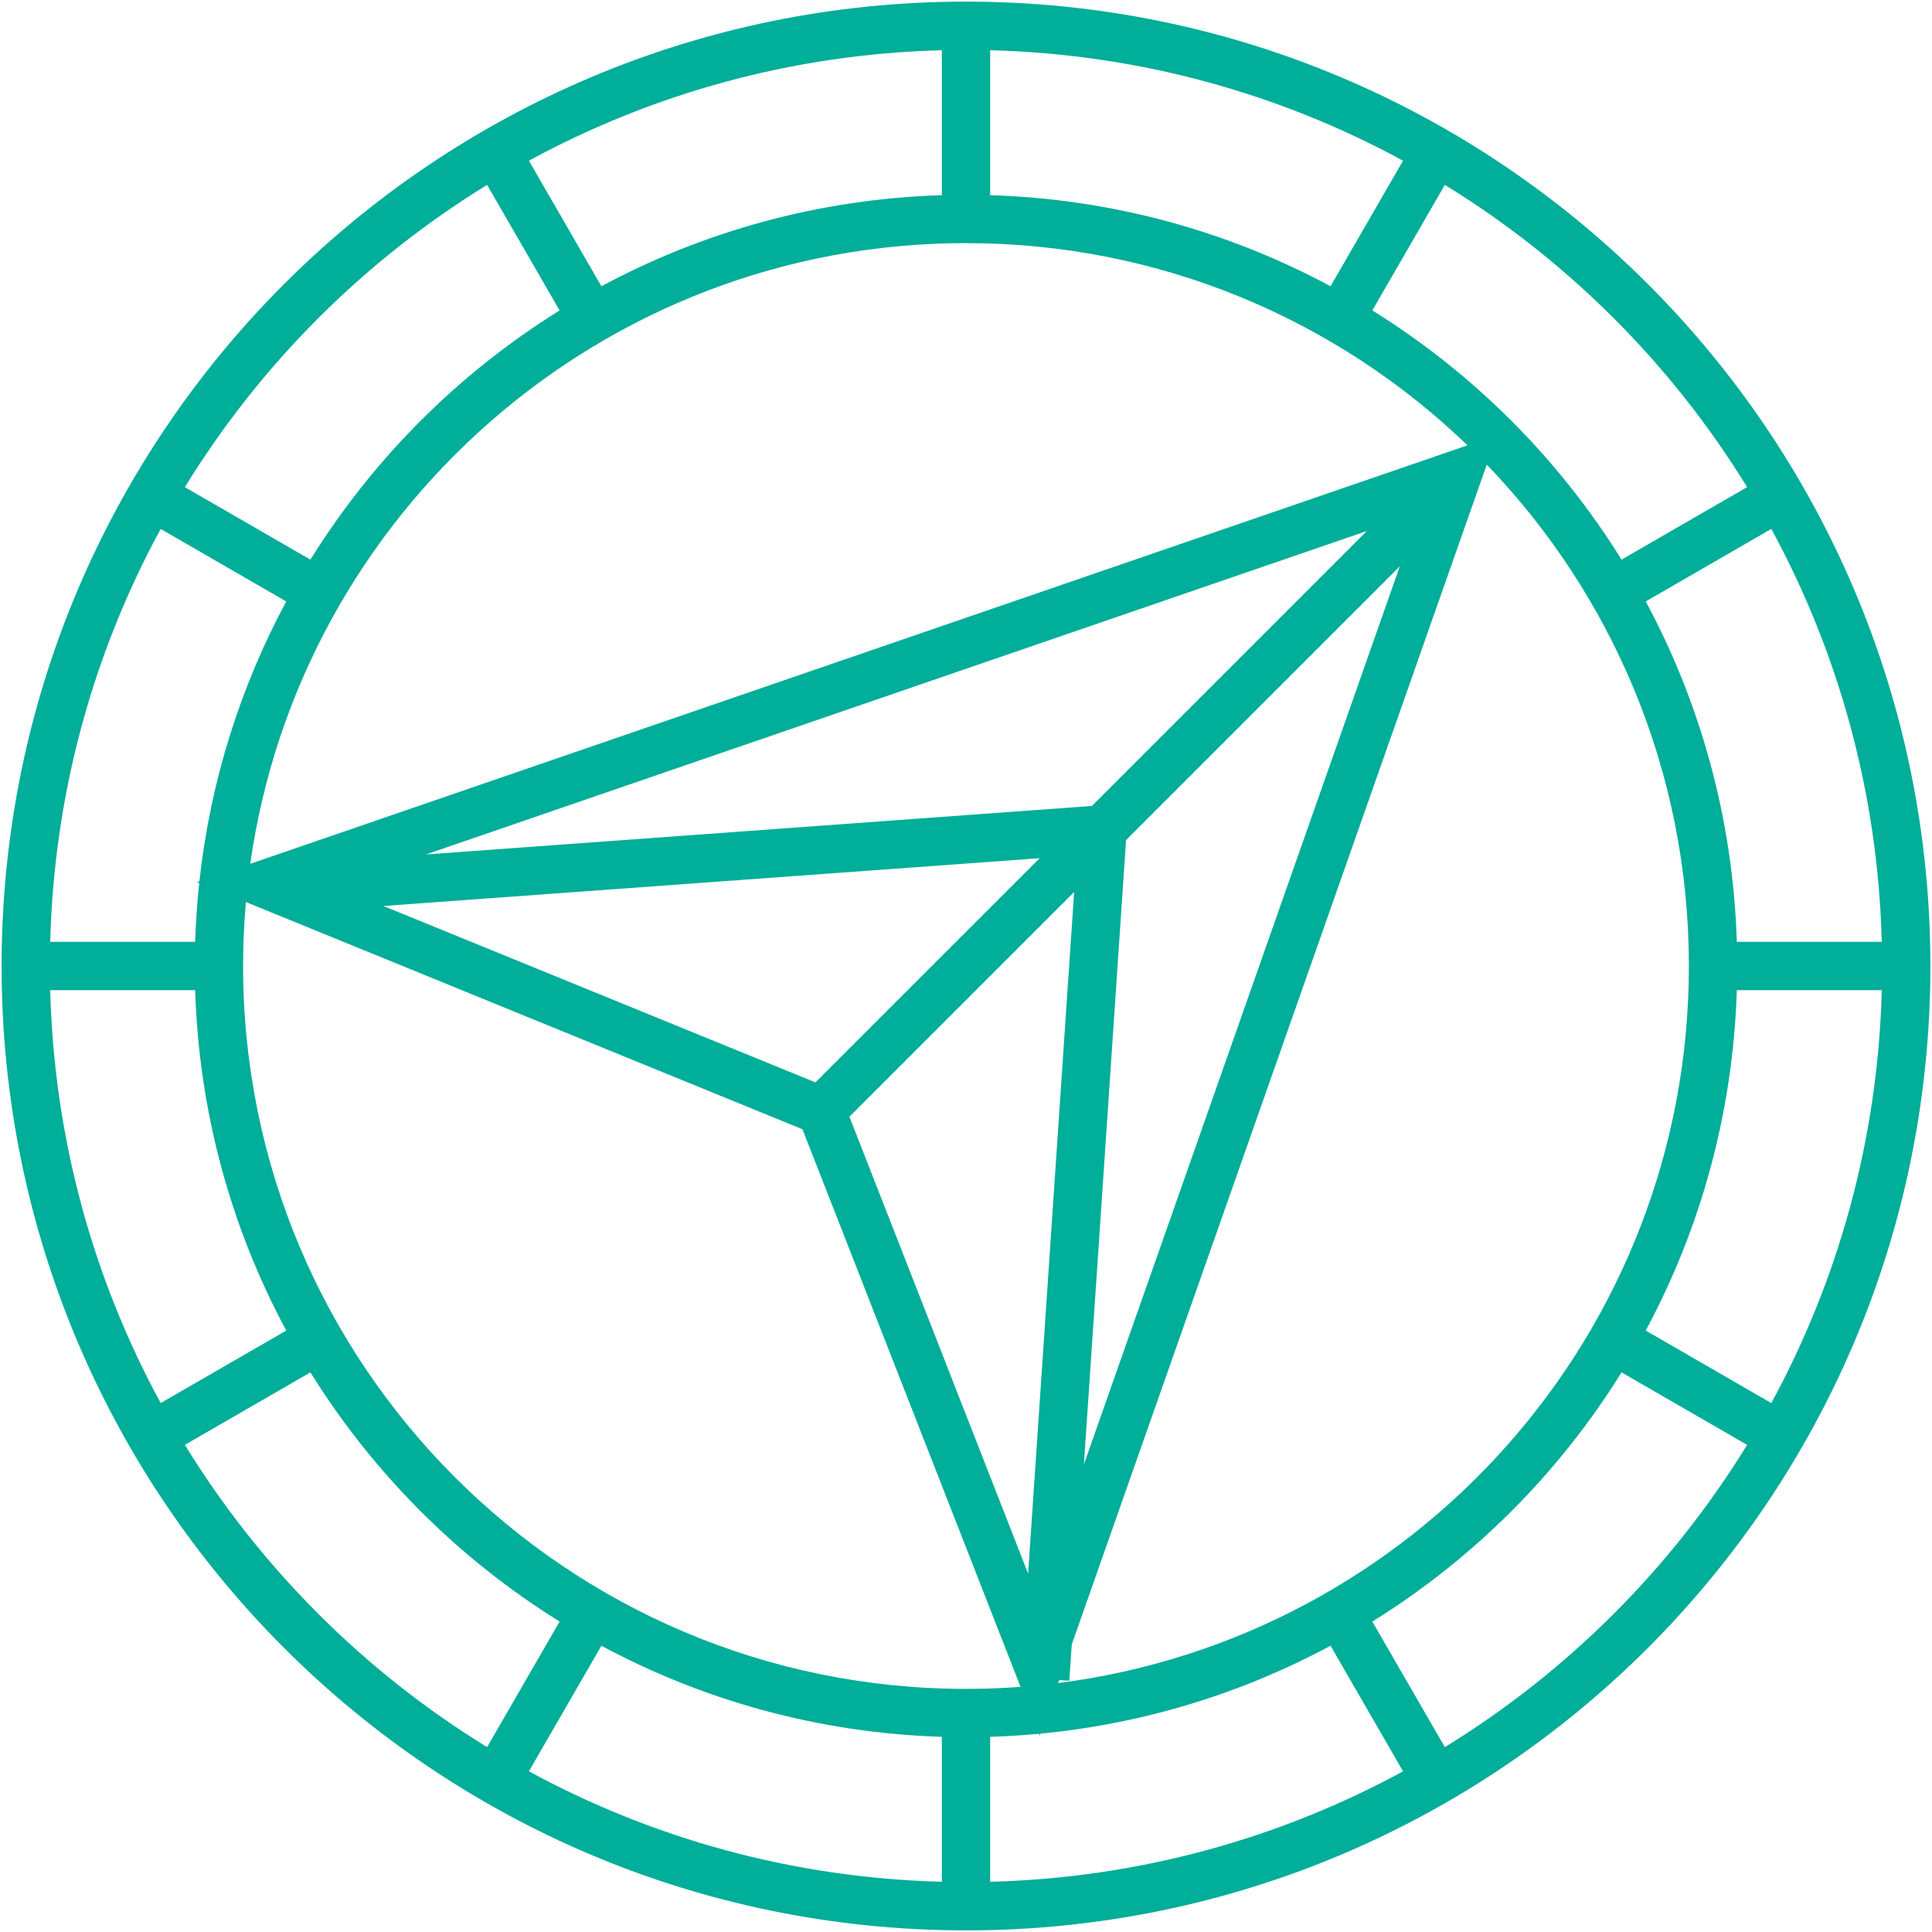
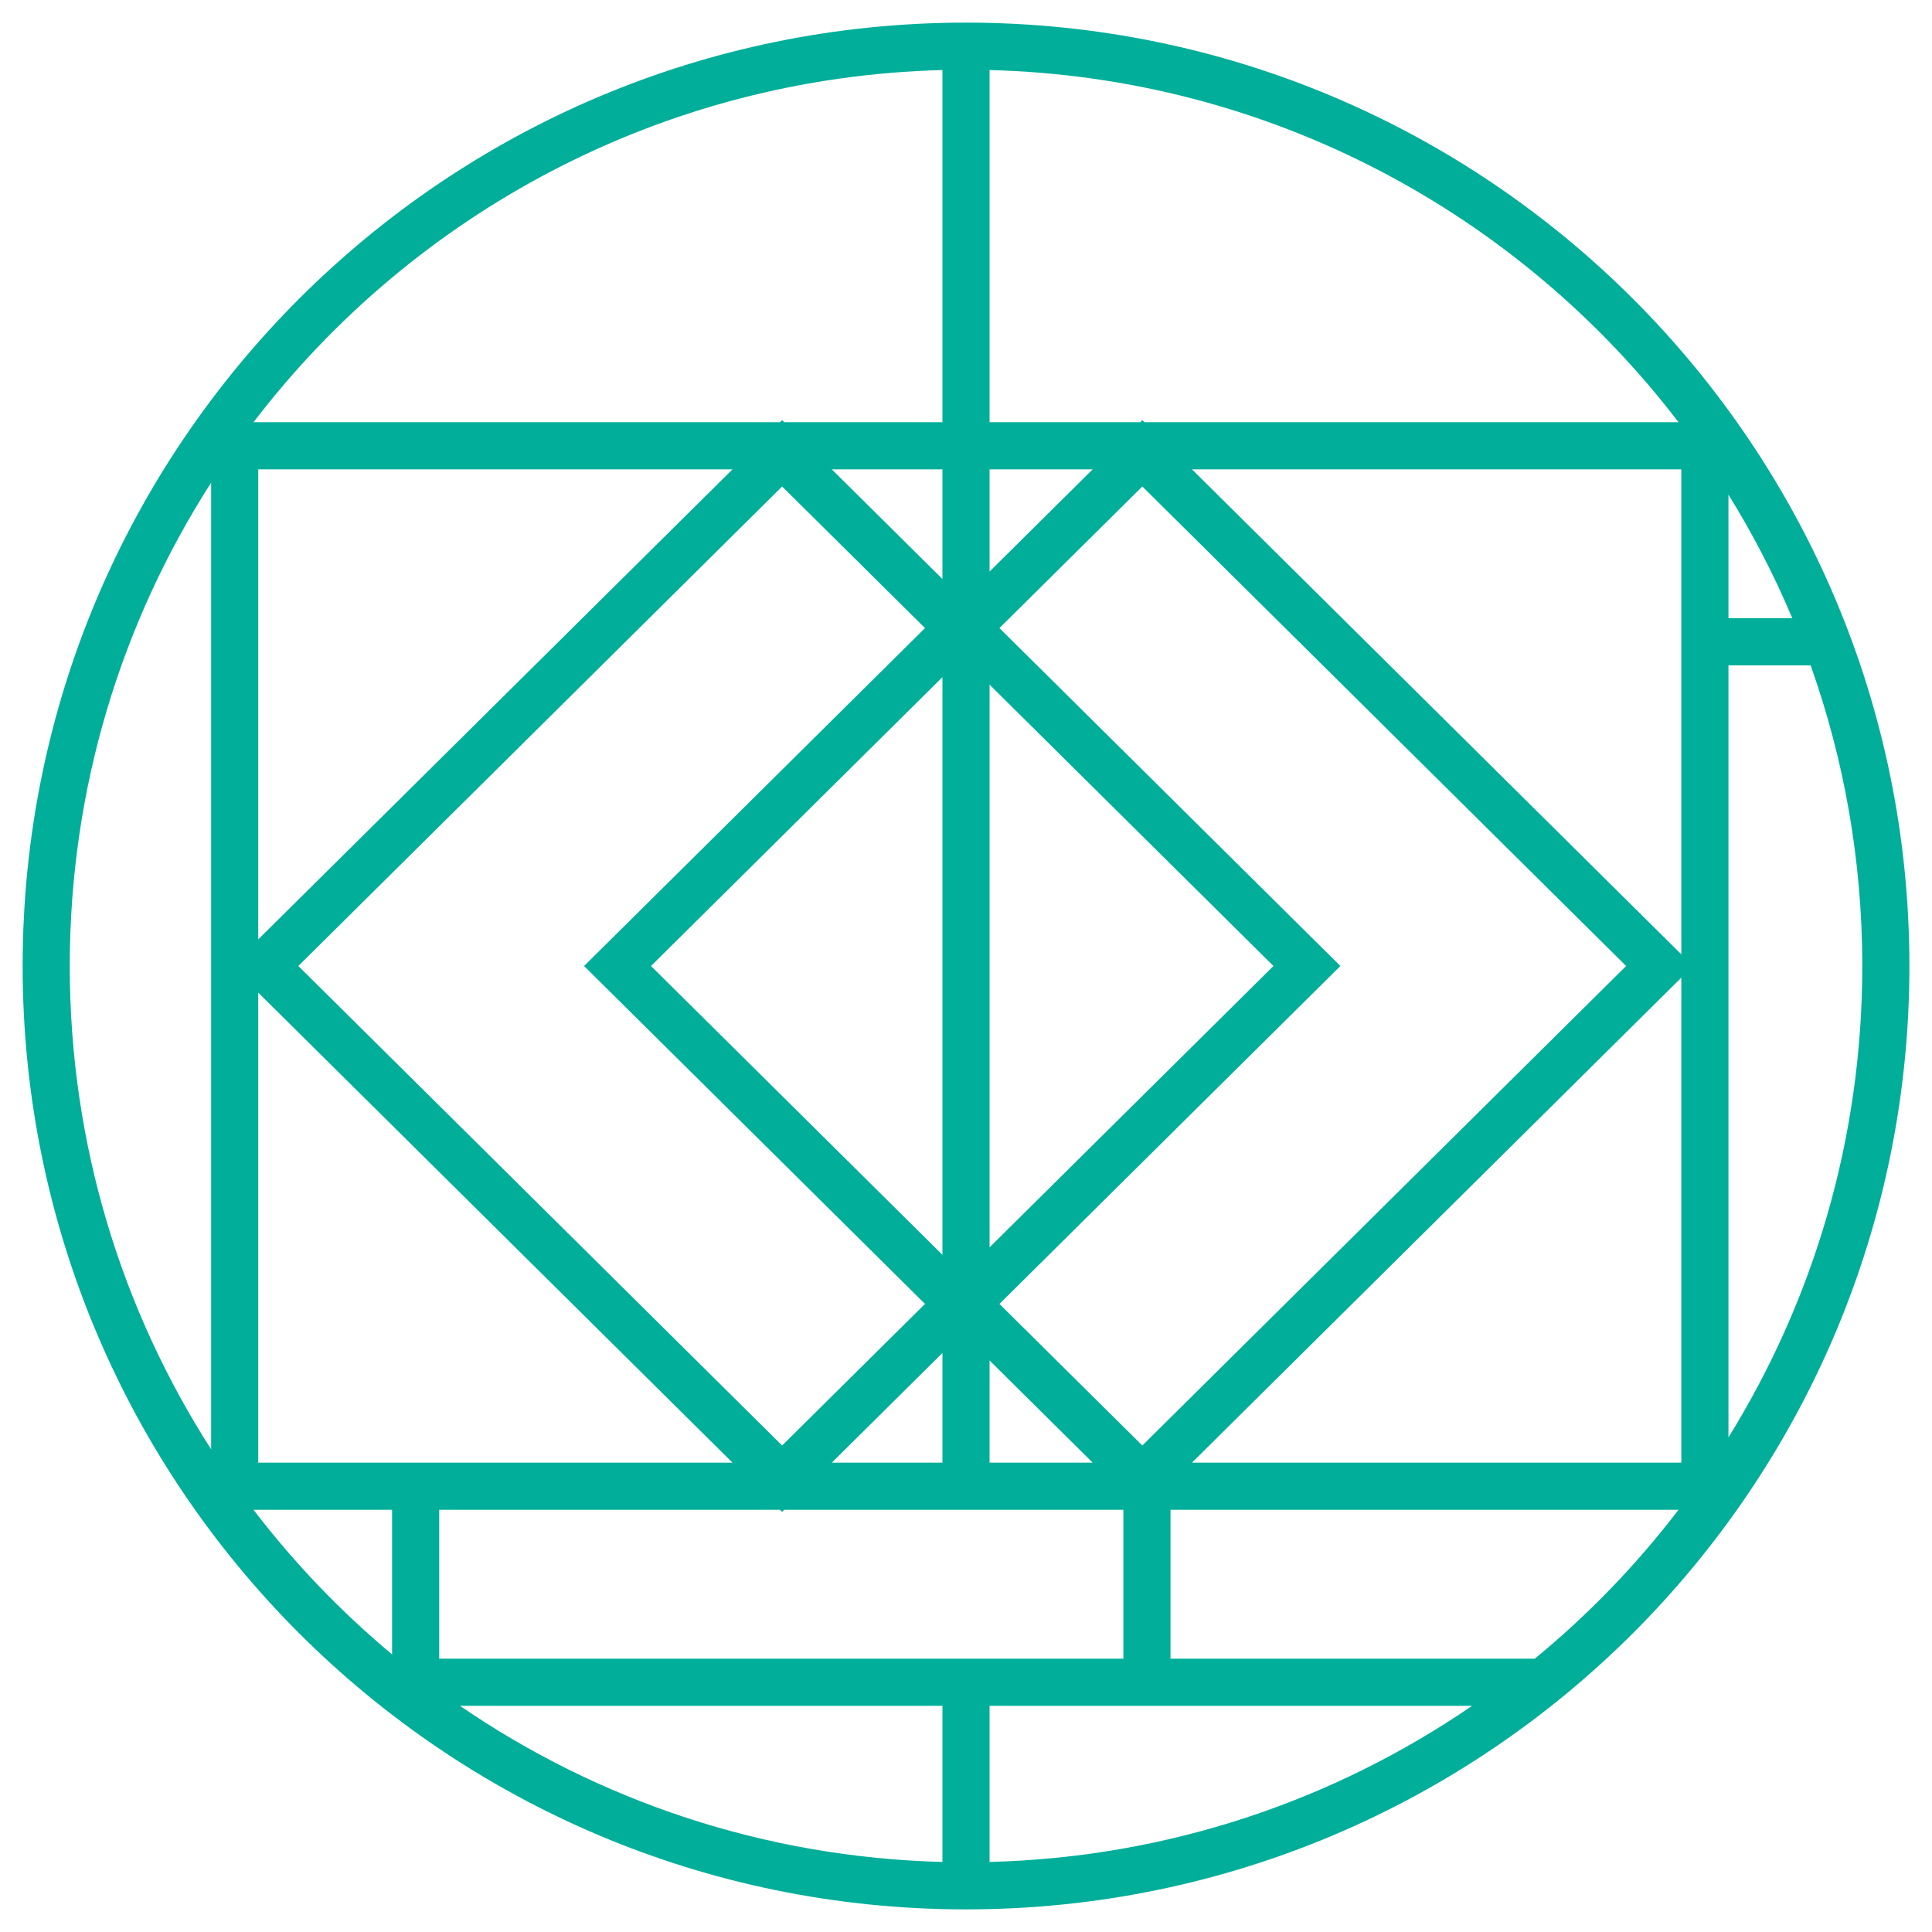
- <svg xmlns="http://www.w3.org/2000/svg" width="80" height="80" viewBox="0 0 80 80" fill="none">
-   <path fill-rule="evenodd" clip-rule="evenodd" d="M6.653 21.903C3.877 27.007 2.239 32.82 2.079 39H8.082C8.107 38.179 8.163 37.366 8.249 36.562L8.159 36.526L8.257 36.492C8.711 32.338 9.961 28.424 11.852 24.905L6.653 21.903ZM7.655 20.172L12.854 23.173C15.452 18.991 18.99 15.453 23.172 12.855L20.17 7.656C15.079 10.784 10.783 15.08 7.655 20.172ZM39 8.082C33.912 8.238 29.123 9.585 24.903 11.854L21.901 6.654C27.006 3.878 32.819 2.239 39 2.08V8.082ZM20.17 72.344C15.079 69.216 10.783 64.92 7.655 59.829L12.854 56.827C15.452 61.009 18.99 64.547 23.172 67.145L20.17 72.344ZM11.853 55.096L6.654 58.097C3.878 52.993 2.239 47.181 2.079 41H8.082C8.238 46.088 9.585 50.876 11.853 55.096ZM21.901 73.346C27.006 76.122 32.819 77.76 39 77.92V71.918C33.912 71.761 29.123 70.415 24.903 68.147L21.901 73.346ZM56.826 12.854C61.009 15.452 64.547 18.99 67.145 23.173L72.344 20.171C69.216 15.08 64.919 10.783 59.828 7.655L56.826 12.854ZM71.918 39C71.761 33.912 70.415 29.124 68.147 24.904L73.346 21.902C76.122 27.007 77.76 32.819 77.92 39H71.918ZM55.095 11.853L58.097 6.654C52.993 3.878 47.18 2.24 41 2.08V8.082C46.088 8.239 50.876 9.585 55.095 11.853ZM68.146 55.096C70.414 50.877 71.761 46.088 71.918 41H77.92C77.76 47.181 76.122 52.994 73.346 58.098L68.146 55.096ZM67.145 56.828C64.546 61.01 61.009 64.548 56.826 67.146L59.828 72.345C64.919 69.217 69.216 64.921 72.344 59.829L67.145 56.828ZM43.08 71.787C47.393 71.374 51.455 70.103 55.095 68.147L58.097 73.347C52.993 76.122 47.18 77.76 41 77.92V71.918C41.678 71.897 42.351 71.855 43.019 71.793L43.05 71.873L43.08 71.787ZM40 0.067C17.945 0.067 0.066 17.945 0.066 40C0.066 62.055 17.945 79.933 40 79.933C62.054 79.933 79.933 62.055 79.933 40C79.933 17.945 62.054 0.067 40 0.067ZM10.066 40C10.066 39.108 10.105 38.224 10.182 37.351L33.228 46.76L42.259 69.849C41.513 69.905 40.76 69.933 40 69.933C23.468 69.933 10.066 56.532 10.066 40ZM60.765 18.44L10.363 35.768C12.419 21.24 24.905 10.067 40 10.067C48.063 10.067 55.382 13.255 60.765 18.44ZM44.379 68.095L61.564 19.239C66.746 24.621 69.933 31.938 69.933 40C69.933 55.239 58.546 67.818 43.817 69.692L43.861 69.568L44.277 69.596L44.379 68.095ZM44.882 60.636L57.962 23.452L46.628 34.786L44.882 60.636ZM42.572 65.16L44.478 36.936L35.173 46.241L42.572 65.16ZM43.05 35.536L33.766 44.819L15.875 37.515L43.05 35.536ZM45.213 33.373L17.639 35.381L56.598 21.988L45.213 33.373Z" fill="#00AE99" />
+ <svg xmlns="http://www.w3.org/2000/svg" width="82" height="82" viewBox="0 0 82 82" fill="none">
+   <path fill-rule="evenodd" clip-rule="evenodd" d="M10.76 17.92C17.522 9.073 28.079 3.281 40 2.973V17.92H33.285L33.196 17.832L33.107 17.92H10.76ZM10.961 19.92H31.09L10.961 39.87V19.92ZM10.961 62.08V42.13L31.09 62.08H10.961ZM33.196 64.168L33.107 64.08H18.641V70.4H47.68V64.08H33.285L33.196 64.168ZM40 57.425L35.303 62.08H40V57.425ZM42 52.942L54.049 41L42 29.058V52.942ZM42 24.258V19.92H46.377L42 24.258ZM48.395 17.92H42V2.973C53.922 3.28 64.479 9.073 71.242 17.92H48.572L48.484 17.832L48.395 17.92ZM50.59 19.92L71.361 40.506V19.92H50.59ZM71.361 41.494L50.59 62.08H71.361V41.494ZM46.377 62.08H42V57.742L46.377 62.08ZM40 19.92V24.575L35.303 19.92H40ZM27.631 41L40 28.741V53.259L27.631 41ZM2.961 41C2.961 33.445 5.163 26.405 8.961 20.486V61.514C5.163 55.595 2.961 48.555 2.961 41ZM16.641 70.218C14.46 68.398 12.486 66.338 10.76 64.08H16.641V70.218ZM19.522 72.4C25.377 76.413 32.412 78.831 40 79.027V72.4H19.522ZM62.48 72.4C56.624 76.414 49.589 78.832 42 79.027V72.4H62.48ZM65.141 70.4C67.409 68.536 69.458 66.414 71.242 64.08H49.68V70.4H65.141ZM79.041 41C79.041 48.34 76.962 55.194 73.361 61.007V28.24H76.848C78.268 32.229 79.041 36.524 79.041 41ZM76.071 26.24C75.302 24.414 74.394 22.661 73.361 20.993V26.24H76.071ZM0.961 41C0.961 18.887 18.887 0.96 41.001 0.96C63.114 0.96 81.041 18.887 81.041 41C81.041 63.114 63.114 81.04 41.001 81.04C18.887 81.04 0.961 63.114 0.961 41ZM12.662 41L33.196 61.352L39.26 55.342L24.79 41L39.26 26.658L33.196 20.648L12.662 41ZM48.484 61.352L69.018 41L48.484 20.648L42.419 26.658L56.89 41L42.419 55.342L48.484 61.352Z" fill="#00AE99" />
</svg>
